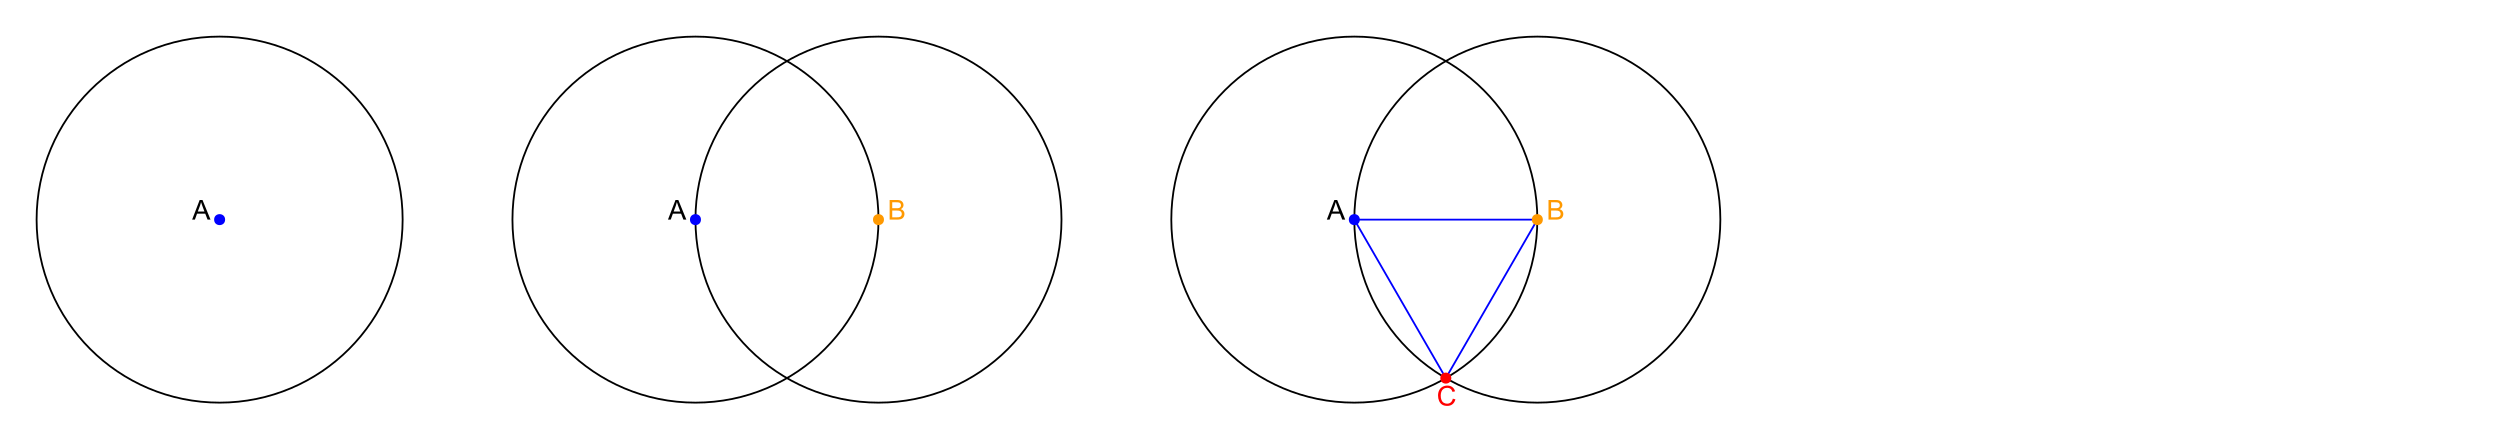
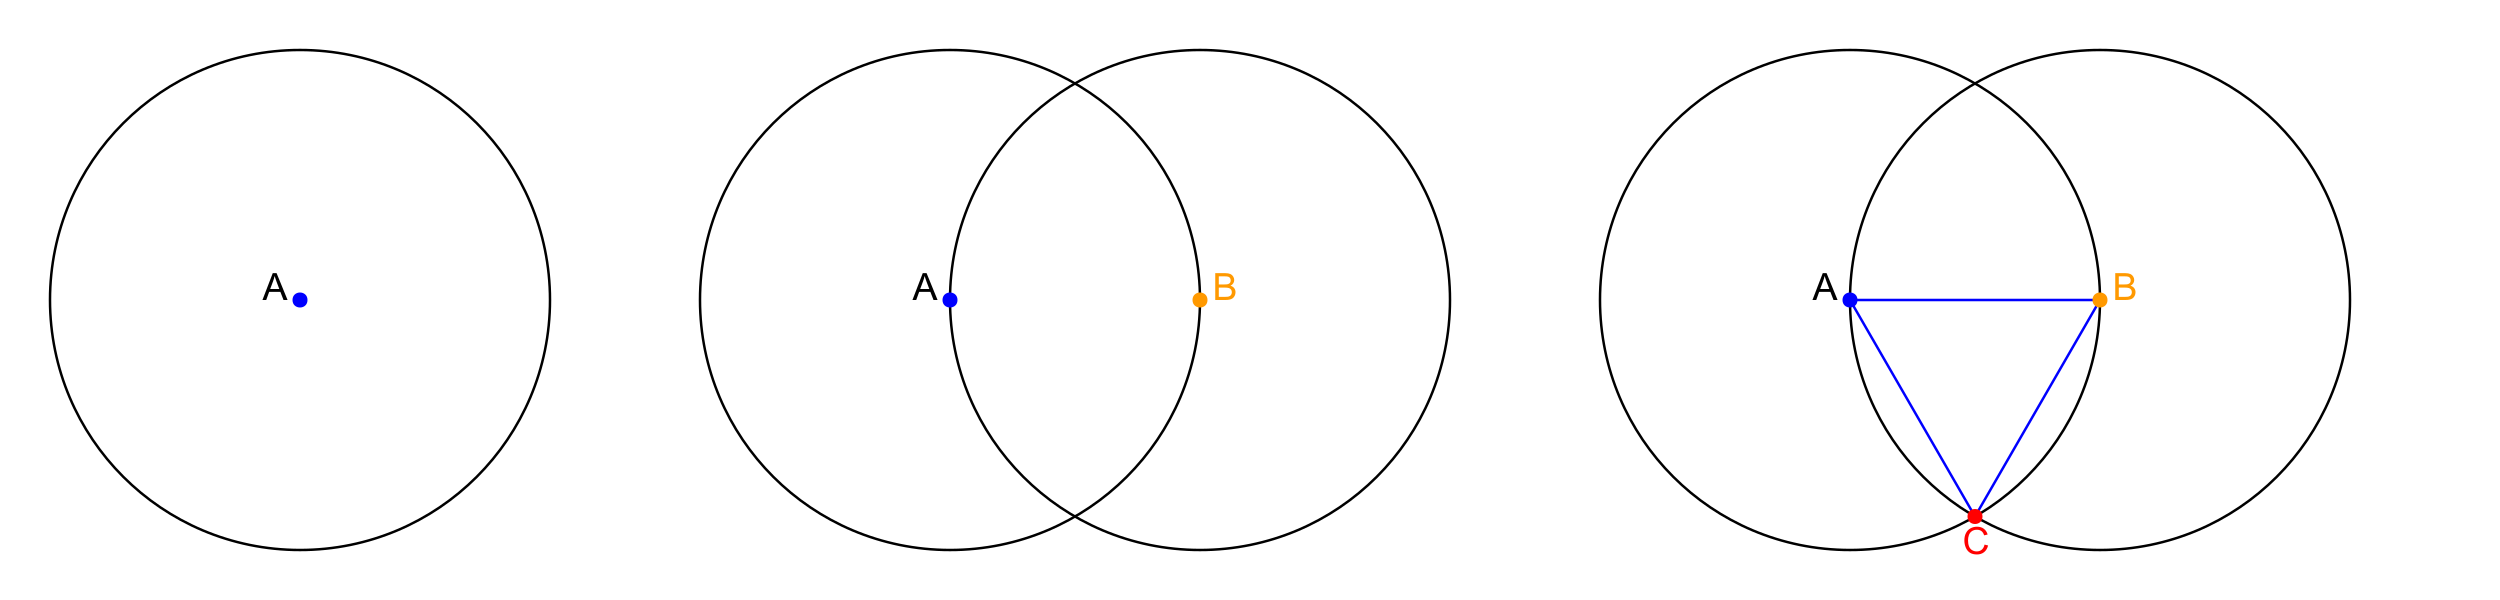
- <svg xmlns="http://www.w3.org/2000/svg" xmlns:xlink="http://www.w3.org/1999/xlink" width="1366pt" height="240pt" viewBox="0 0 1366 240" version="1.1">
+ <svg xmlns="http://www.w3.org/2000/svg" xmlns:xlink="http://www.w3.org/1999/xlink" width="1000pt" height="240pt" viewBox="0 0 1000 240" version="1.1">
  <defs>
    <g>
      <symbol overflow="visible" id="glyph0-0">
        <path style="stroke:none;" d="M 1.875 0 L 1.875 -9.375 L 9.375 -9.375 L 9.375 0 Z M 2.109 -0.234 L 9.141 -0.234 L 9.141 -9.141 L 2.109 -9.141 Z M 2.109 -0.234 " />
      </symbol>
      <symbol overflow="visible" id="glyph0-1">
        <path style="stroke:none;" d="M -0.023 0 L 4.102 -10.738 L 5.633 -10.738 L 10.027 0 L 8.406 0 L 7.156 -3.25 L 2.664 -3.25 L 1.488 0 Z M 3.078 -4.41 L 6.715 -4.41 L 5.594 -7.383 C 5.25 -8.285 4.996 -9.027 4.836 -9.609 C 4.695 -8.922 4.504 -8.238 4.254 -7.559 Z M 3.078 -4.41 " />
      </symbol>
      <symbol overflow="visible" id="glyph0-2">
        <path style="stroke:none;" d="M 1.098 0 L 1.098 -10.738 L 5.125 -10.738 C 5.945 -10.734 6.605 -10.625 7.102 -10.41 C 7.594 -10.191 7.98 -9.855 8.266 -9.406 C 8.543 -8.953 8.684 -8.484 8.688 -7.992 C 8.684 -7.531 8.559 -7.098 8.312 -6.691 C 8.059 -6.285 7.684 -5.957 7.184 -5.711 C 7.832 -5.52 8.332 -5.195 8.684 -4.738 C 9.031 -4.277 9.203 -3.734 9.207 -3.113 C 9.203 -2.605 9.098 -2.141 8.887 -1.711 C 8.672 -1.277 8.41 -0.941 8.102 -0.711 C 7.785 -0.473 7.395 -0.297 6.926 -0.18 C 6.453 -0.059 5.875 0 5.191 0 Z M 2.52 -6.227 L 4.84 -6.227 C 5.469 -6.223 5.918 -6.266 6.195 -6.352 C 6.555 -6.457 6.828 -6.633 7.012 -6.883 C 7.195 -7.129 7.289 -7.441 7.289 -7.82 C 7.289 -8.176 7.203 -8.488 7.031 -8.762 C 6.859 -9.031 6.613 -9.219 6.297 -9.32 C 5.98 -9.418 5.438 -9.469 4.664 -9.469 L 2.52 -9.469 Z M 2.52 -1.266 L 5.191 -1.266 C 5.652 -1.266 5.973 -1.281 6.16 -1.32 C 6.48 -1.375 6.754 -1.473 6.977 -1.609 C 7.195 -1.746 7.375 -1.945 7.52 -2.207 C 7.66 -2.469 7.734 -2.77 7.734 -3.113 C 7.734 -3.512 7.629 -3.859 7.426 -4.156 C 7.215 -4.449 6.93 -4.656 6.57 -4.777 C 6.203 -4.895 5.684 -4.957 5.004 -4.957 L 2.52 -4.957 Z M 2.52 -1.266 " />
      </symbol>
      <symbol overflow="visible" id="glyph0-3">
        <path style="stroke:none;" d="M 8.82 -3.766 L 10.238 -3.406 C 9.938 -2.234 9.402 -1.344 8.629 -0.734 C 7.852 -0.121 6.906 0.18 5.793 0.184 C 4.633 0.18 3.691 -0.051 2.969 -0.523 C 2.242 -0.992 1.691 -1.676 1.312 -2.57 C 0.934 -3.461 0.742 -4.422 0.746 -5.449 C 0.742 -6.566 0.957 -7.539 1.387 -8.375 C 1.812 -9.203 2.422 -9.836 3.211 -10.273 C 4 -10.703 4.867 -10.922 5.816 -10.922 C 6.887 -10.922 7.789 -10.648 8.523 -10.102 C 9.254 -9.555 9.766 -8.785 10.055 -7.793 L 8.656 -7.465 C 8.406 -8.246 8.047 -8.812 7.574 -9.168 C 7.098 -9.523 6.5 -9.703 5.785 -9.703 C 4.957 -9.703 4.27 -9.504 3.715 -9.109 C 3.16 -8.715 2.77 -8.184 2.547 -7.52 C 2.32 -6.848 2.207 -6.16 2.211 -5.457 C 2.207 -4.539 2.34 -3.742 2.609 -3.062 C 2.875 -2.379 3.289 -1.871 3.852 -1.535 C 4.41 -1.199 5.02 -1.031 5.676 -1.031 C 6.469 -1.031 7.141 -1.258 7.695 -1.719 C 8.242 -2.176 8.617 -2.859 8.82 -3.766 Z M 8.82 -3.766 " />
      </symbol>
    </g>
  </defs>
-   <g id="surface141">
+   <g id="surface145">
    <path style="fill:none;stroke-width:1;stroke-linecap:butt;stroke-linejoin:miter;stroke:rgb(0%,0%,0%);stroke-opacity:1;stroke-miterlimit:10;" d="M 220 120 C 220 175.227 175.227 220 120 220 C 64.773 220 20 175.227 20 120 C 20 64.773 64.773 20 120 20 C 175.227 20 220 64.773 220 120 " />
    <g style="fill:rgb(0%,0%,0%);fill-opacity:1;">
      <use xlink:href="#glyph0-1" x="105" y="120" />
    </g>
    <path style=" stroke:none;fill-rule:nonzero;fill:rgb(0%,0%,100%);fill-opacity:1;" d="M 123 120 C 123 124 117 124 117 120 C 117 116 123 116 123 120 " />
    <path style="fill:none;stroke-width:1;stroke-linecap:butt;stroke-linejoin:miter;stroke:rgb(0%,0%,0%);stroke-opacity:1;stroke-miterlimit:10;" d="M 580 120 C 580 175.227 535.227 220 480 220 C 424.773 220 380 175.227 380 120 C 380 64.773 424.773 20 480 20 C 535.227 20 580 64.773 580 120 " />
    <path style="fill:none;stroke-width:1;stroke-linecap:butt;stroke-linejoin:miter;stroke:rgb(0%,0%,0%);stroke-opacity:1;stroke-miterlimit:10;" d="M 480 120 C 480 175.227 435.227 220 380 220 C 324.773 220 280 175.227 280 120 C 280 64.773 324.773 20 380 20 C 435.227 20 480 64.773 480 120 " />
    <g style="fill:rgb(0%,0%,0%);fill-opacity:1;">
      <use xlink:href="#glyph0-1" x="365" y="120" />
    </g>
    <path style=" stroke:none;fill-rule:nonzero;fill:rgb(0%,0%,100%);fill-opacity:1;" d="M 383 120 C 383 124 377 124 377 120 C 377 116 383 116 383 120 " />
    <path style=" stroke:none;fill-rule:nonzero;fill:rgb(100%,60%,0%);fill-opacity:1;" d="M 483 120 C 483 124 477 124 477 120 C 477 116 483 116 483 120 " />
    <g style="fill:rgb(100%,60%,0%);fill-opacity:1;">
      <use xlink:href="#glyph0-2" x="485" y="120" />
    </g>
    <path style="fill:none;stroke-width:1;stroke-linecap:butt;stroke-linejoin:miter;stroke:rgb(0%,0%,100%);stroke-opacity:1;stroke-miterlimit:10;" d="M 740 120 L 790 206.602 L 840 120 Z M 740 120 " />
    <path style="fill:none;stroke-width:1;stroke-linecap:butt;stroke-linejoin:miter;stroke:rgb(0%,0%,0%);stroke-opacity:1;stroke-miterlimit:10;" d="M 940 120 C 940 175.227 895.227 220 840 220 C 784.773 220 740 175.227 740 120 C 740 64.773 784.773 20 840 20 C 895.227 20 940 64.773 940 120 " />
    <path style="fill:none;stroke-width:1;stroke-linecap:butt;stroke-linejoin:miter;stroke:rgb(0%,0%,0%);stroke-opacity:1;stroke-miterlimit:10;" d="M 840 120 C 840 175.227 795.227 220 740 220 C 684.773 220 640 175.227 640 120 C 640 64.773 684.773 20 740 20 C 795.227 20 840 64.773 840 120 " />
    <g style="fill:rgb(0%,0%,0%);fill-opacity:1;">
      <use xlink:href="#glyph0-1" x="725" y="120" />
    </g>
    <path style=" stroke:none;fill-rule:nonzero;fill:rgb(0%,0%,100%);fill-opacity:1;" d="M 743 120 C 743 124 737 124 737 120 C 737 116 743 116 743 120 " />
    <path style=" stroke:none;fill-rule:nonzero;fill:rgb(100%,60%,0%);fill-opacity:1;" d="M 843 120 C 843 124 837 124 837 120 C 837 116 843 116 843 120 " />
    <g style="fill:rgb(100%,60%,0%);fill-opacity:1;">
      <use xlink:href="#glyph0-2" x="845" y="120" />
    </g>
    <path style=" stroke:none;fill-rule:nonzero;fill:rgb(100%,0%,0%);fill-opacity:1;" d="M 793 206.602 C 793 210.602 787 210.602 787 206.602 C 787 202.602 793 202.602 793 206.602 " />
    <g style="fill:rgb(100%,0%,0%);fill-opacity:1;">
      <use xlink:href="#glyph0-3" x="785" y="221.602" />
    </g>
  </g>
</svg>
